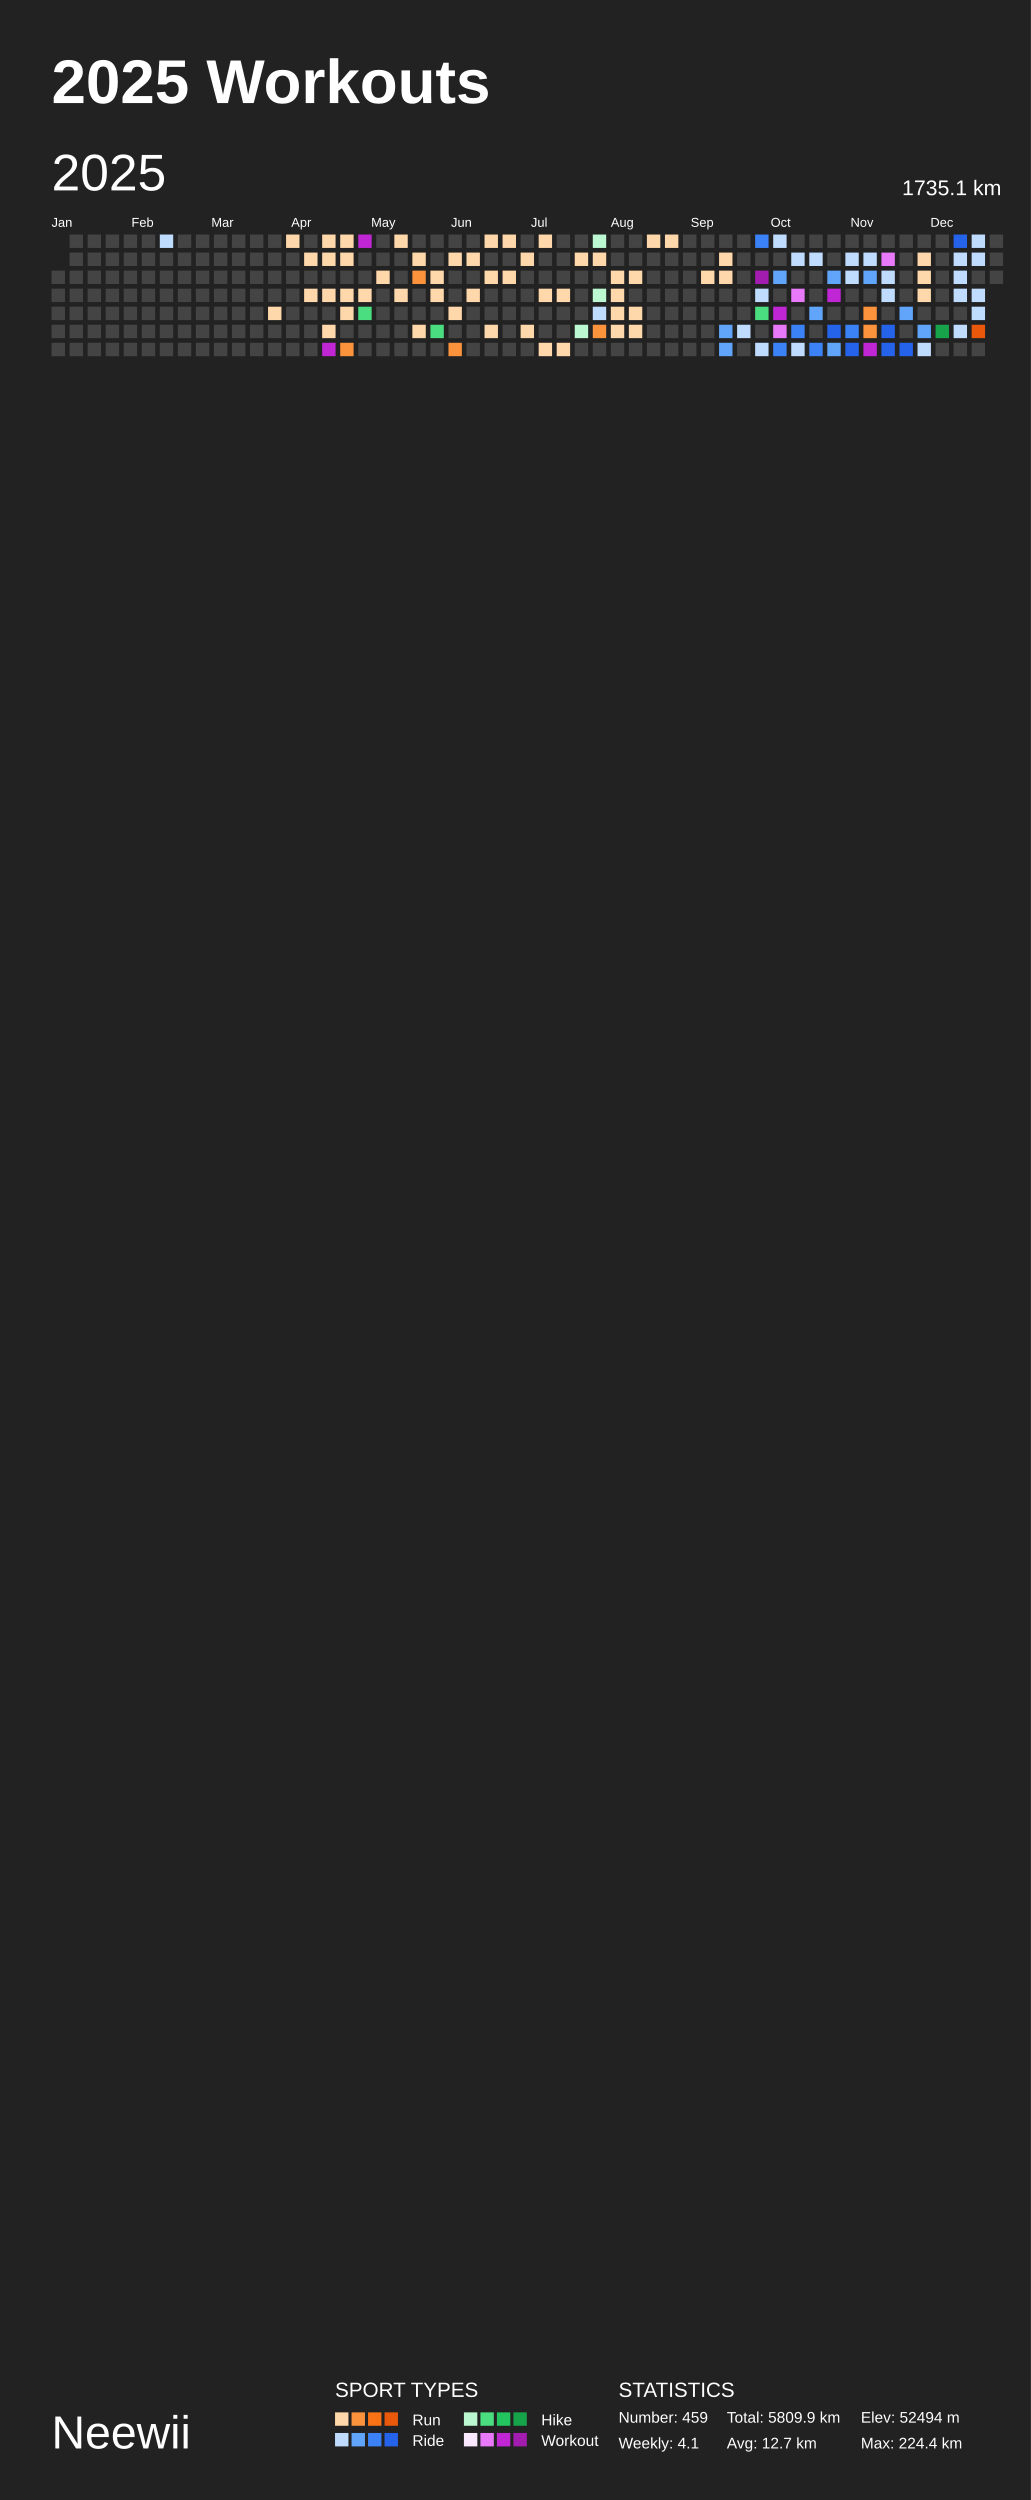
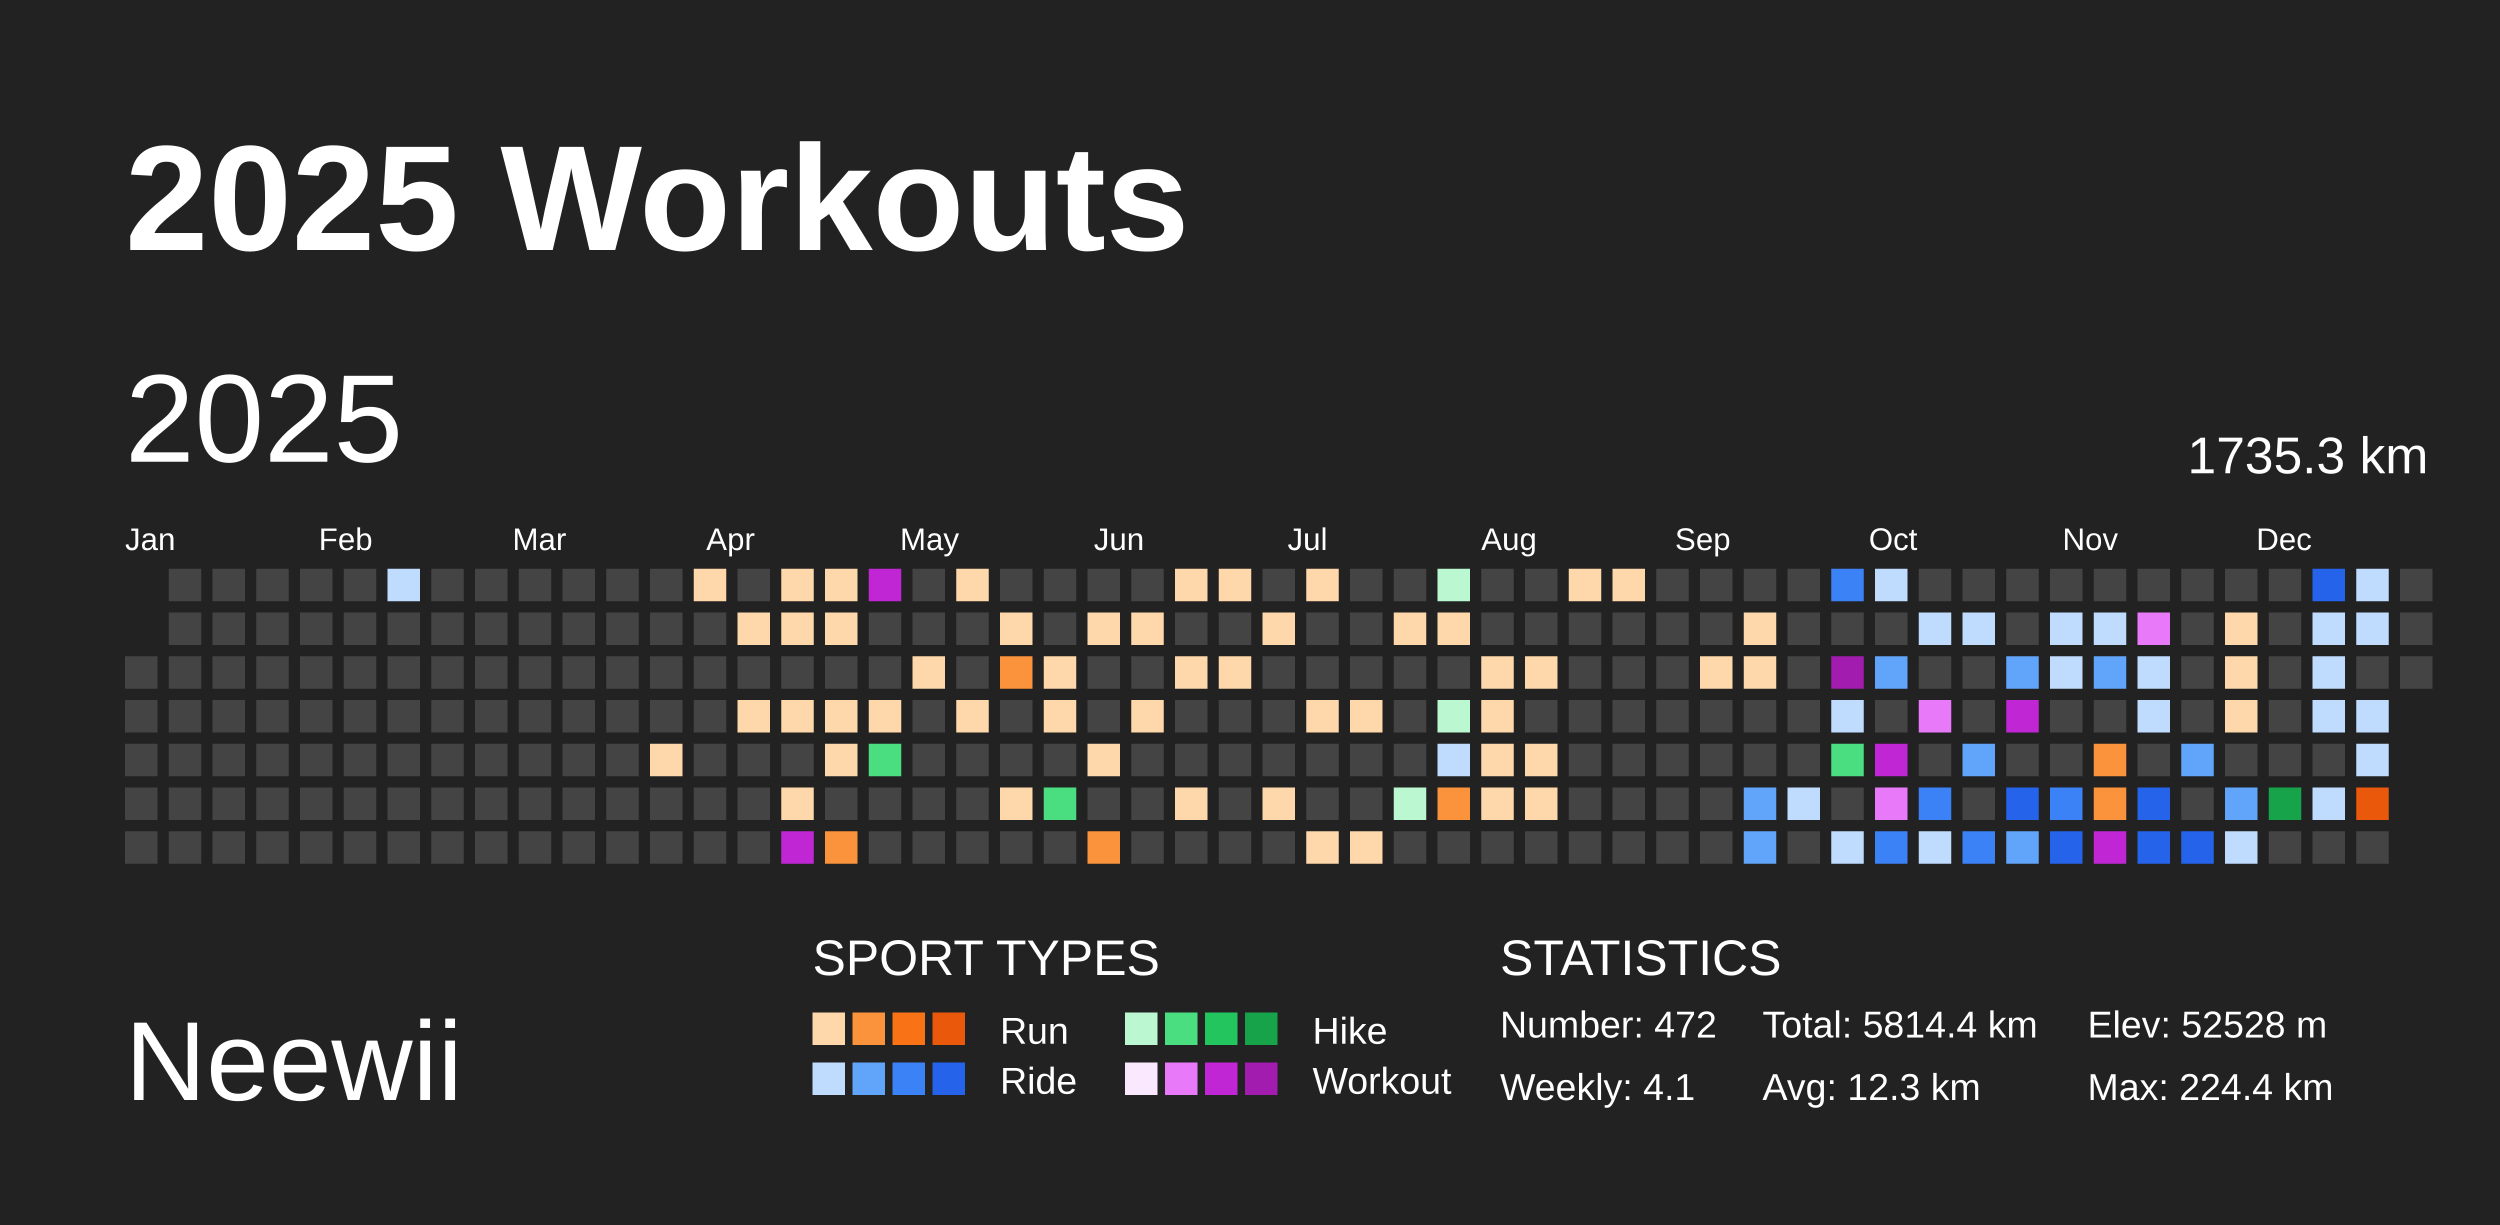
- <svg xmlns="http://www.w3.org/2000/svg" baseProfile="full" height="485mm" version="1.1" viewBox="0,0,200,485" width="200mm">
+ <svg xmlns="http://www.w3.org/2000/svg" baseProfile="full" height="98mm" version="1.1" viewBox="0,0,200,98" width="200mm">
  <defs />
-   <rect fill="#222222" height="485" width="200" x="0" y="0" />
+   <rect fill="#222222" height="98" width="200" x="0" y="0" />
  <text fill="#FFFFFF" style="font-size:12px; font-family:Arial; font-weight:bold;" x="10" y="20">2025 Workouts</text>
-   <text fill="#FFFFFF" style="font-size:9px; font-family:Arial" x="10" y="475">Neewii</text>
-   <text fill="#FFFFFF" style="font-size:4px; font-family:Arial" x="65" y="465">SPORT TYPES</text>
-   <rect fill="#fed7aa" height="2.6" width="2.6" x="65.0" y="468" />
-   <rect fill="#fb923c" height="2.6" width="2.6" x="68.2" y="468" />
-   <rect fill="#f97316" height="2.6" width="2.6" x="71.4" y="468" />
-   <rect fill="#ea580c" height="2.6" width="2.6" x="74.6" y="468" />
-   <text fill="#FFFFFF" style="font-size:3px; font-family:Arial" x="80" y="470.5">Run</text>
-   <rect fill="#bbf7d0" height="2.6" width="2.6" x="90.0" y="468" />
-   <rect fill="#4ade80" height="2.6" width="2.6" x="93.2" y="468" />
-   <rect fill="#22c55e" height="2.6" width="2.6" x="96.4" y="468" />
-   <rect fill="#16a34a" height="2.6" width="2.6" x="99.6" y="468" />
-   <text fill="#FFFFFF" style="font-size:3px; font-family:Arial" x="105" y="470.5">Hike</text>
-   <rect fill="#bfdbfe" height="2.6" width="2.6" x="65.0" y="472" />
-   <rect fill="#60a5fa" height="2.6" width="2.6" x="68.2" y="472" />
-   <rect fill="#3b82f6" height="2.6" width="2.6" x="71.4" y="472" />
-   <rect fill="#2563eb" height="2.6" width="2.6" x="74.6" y="472" />
-   <text fill="#FFFFFF" style="font-size:3px; font-family:Arial" x="80" y="474.5">Ride</text>
-   <rect fill="#fae8ff" height="2.6" width="2.6" x="90.0" y="472" />
-   <rect fill="#e879f9" height="2.6" width="2.6" x="93.2" y="472" />
-   <rect fill="#c026d3" height="2.6" width="2.6" x="96.4" y="472" />
-   <rect fill="#a21caf" height="2.6" width="2.6" x="99.6" y="472" />
-   <text fill="#FFFFFF" style="font-size:3px; font-family:Arial" x="105" y="474.5">Workout</text>
-   <text fill="#FFFFFF" style="font-size:4px; font-family:Arial" x="120" y="465">STATISTICS</text>
-   <text fill="#FFFFFF" style="font-size:3px; font-family:Arial" x="120" y="470">Number: 459</text>
-   <text fill="#FFFFFF" style="font-size:3px; font-family:Arial" x="120" y="475">Weekly: 4.1</text>
-   <text fill="#FFFFFF" style="font-size:3px; font-family:Arial" x="141" y="470">Total: 5809.9 km</text>
-   <text fill="#FFFFFF" style="font-size:3px; font-family:Arial" x="141" y="475">Avg: 12.7 km</text>
-   <text fill="#FFFFFF" style="font-size:3px; font-family:Arial" x="167" y="470">Elev: 52494 m</text>
-   <text fill="#FFFFFF" style="font-size:3px; font-family:Arial" x="167" y="475">Max: 224.4 km</text>
+   <text fill="#FFFFFF" style="font-size:9px; font-family:Arial" x="10" y="88">Neewii</text>
+   <text fill="#FFFFFF" style="font-size:4px; font-family:Arial" x="65" y="78">SPORT TYPES</text>
+   <rect fill="#fed7aa" height="2.6" width="2.6" x="65.0" y="81" />
+   <rect fill="#fb923c" height="2.6" width="2.6" x="68.2" y="81" />
+   <rect fill="#f97316" height="2.6" width="2.6" x="71.4" y="81" />
+   <rect fill="#ea580c" height="2.6" width="2.6" x="74.6" y="81" />
+   <text fill="#FFFFFF" style="font-size:3px; font-family:Arial" x="80" y="83.5">Run</text>
+   <rect fill="#bbf7d0" height="2.6" width="2.6" x="90.0" y="81" />
+   <rect fill="#4ade80" height="2.6" width="2.6" x="93.2" y="81" />
+   <rect fill="#22c55e" height="2.6" width="2.6" x="96.4" y="81" />
+   <rect fill="#16a34a" height="2.6" width="2.6" x="99.6" y="81" />
+   <text fill="#FFFFFF" style="font-size:3px; font-family:Arial" x="105" y="83.5">Hike</text>
+   <rect fill="#bfdbfe" height="2.6" width="2.6" x="65.0" y="85" />
+   <rect fill="#60a5fa" height="2.6" width="2.6" x="68.2" y="85" />
+   <rect fill="#3b82f6" height="2.6" width="2.6" x="71.4" y="85" />
+   <rect fill="#2563eb" height="2.6" width="2.6" x="74.6" y="85" />
+   <text fill="#FFFFFF" style="font-size:3px; font-family:Arial" x="80" y="87.5">Ride</text>
+   <rect fill="#fae8ff" height="2.6" width="2.6" x="90.0" y="85" />
+   <rect fill="#e879f9" height="2.6" width="2.6" x="93.2" y="85" />
+   <rect fill="#c026d3" height="2.6" width="2.6" x="96.4" y="85" />
+   <rect fill="#a21caf" height="2.6" width="2.6" x="99.6" y="85" />
+   <text fill="#FFFFFF" style="font-size:3px; font-family:Arial" x="105" y="87.5">Workout</text>
+   <text fill="#FFFFFF" style="font-size:4px; font-family:Arial" x="120" y="78">STATISTICS</text>
+   <text fill="#FFFFFF" style="font-size:3px; font-family:Arial" x="120" y="83">Number: 472</text>
+   <text fill="#FFFFFF" style="font-size:3px; font-family:Arial" x="120" y="88">Weekly: 4.1</text>
+   <text fill="#FFFFFF" style="font-size:3px; font-family:Arial" x="141" y="83">Total: 5814.4 km</text>
+   <text fill="#FFFFFF" style="font-size:3px; font-family:Arial" x="141" y="88">Avg: 12.3 km</text>
+   <text fill="#FFFFFF" style="font-size:3px; font-family:Arial" x="167" y="83">Elev: 52528 m</text>
+   <text fill="#FFFFFF" style="font-size:3px; font-family:Arial" x="167" y="88">Max: 224.4 km</text>
  <text dominant-baseline="hanging" fill="#FFFFFF" style="font-size:10.0px; font-family:Arial;" x="10" y="30">2025</text>
-   <text dominant-baseline="hanging" fill="#FFFFFF" style="font-size:4.125px; font-family:Arial;" x="175" y="35">1735.1 km</text>
+   <text dominant-baseline="hanging" fill="#FFFFFF" style="font-size:4.125px; font-family:Arial;" x="175" y="35">1735.3 km</text>
  <text fill="#FFFFFF" style="font-size:2.5px; font-family:Arial" x="10.0" y="44">Jan</text>
  <text fill="#FFFFFF" style="font-size:2.5px; font-family:Arial" x="25.5" y="44">Feb</text>
  <text fill="#FFFFFF" style="font-size:2.5px; font-family:Arial" x="41.0" y="44">Mar</text>
  <text fill="#FFFFFF" style="font-size:2.5px; font-family:Arial" x="56.5" y="44">Apr</text>
  <text fill="#FFFFFF" style="font-size:2.5px; font-family:Arial" x="72.0" y="44">May</text>
  <text fill="#FFFFFF" style="font-size:2.5px; font-family:Arial" x="87.5" y="44">Jun</text>
  <text fill="#FFFFFF" style="font-size:2.5px; font-family:Arial" x="103.0" y="44">Jul</text>
  <text fill="#FFFFFF" style="font-size:2.5px; font-family:Arial" x="118.5" y="44">Aug</text>
  <text fill="#FFFFFF" style="font-size:2.5px; font-family:Arial" x="134.0" y="44">Sep</text>
  <text fill="#FFFFFF" style="font-size:2.5px; font-family:Arial" x="149.5" y="44">Oct</text>
  <text fill="#FFFFFF" style="font-size:2.5px; font-family:Arial" x="165.0" y="44">Nov</text>
  <text fill="#FFFFFF" style="font-size:2.5px; font-family:Arial" x="180.5" y="44">Dec</text>
  <rect fill="#444444" height="2.6" width="2.6" x="10.0" y="52.5" />
  <rect fill="#444444" height="2.6" width="2.6" x="10.0" y="56.0" />
  <rect fill="#444444" height="2.6" width="2.6" x="10.0" y="59.5" />
  <rect fill="#444444" height="2.6" width="2.6" x="10.0" y="63.0" />
  <rect fill="#444444" height="2.6" width="2.6" x="10.0" y="66.5" />
  <rect fill="#444444" height="2.6" width="2.6" x="13.5" y="45.5" />
  <rect fill="#444444" height="2.6" width="2.6" x="13.5" y="49.0" />
  <rect fill="#444444" height="2.6" width="2.6" x="13.5" y="52.5" />
  <rect fill="#444444" height="2.6" width="2.6" x="13.5" y="56.0" />
  <rect fill="#444444" height="2.6" width="2.6" x="13.5" y="59.5" />
  <rect fill="#444444" height="2.6" width="2.6" x="13.5" y="63.0" />
  <rect fill="#444444" height="2.6" width="2.6" x="13.5" y="66.5" />
  <rect fill="#444444" height="2.6" width="2.6" x="17.0" y="45.5" />
  <rect fill="#444444" height="2.6" width="2.6" x="17.0" y="49.0" />
  <rect fill="#444444" height="2.6" width="2.6" x="17.0" y="52.5" />
  <rect fill="#444444" height="2.6" width="2.6" x="17.0" y="56.0" />
  <rect fill="#444444" height="2.6" width="2.6" x="17.0" y="59.5" />
  <rect fill="#444444" height="2.6" width="2.6" x="17.0" y="63.0" />
  <rect fill="#444444" height="2.6" width="2.6" x="17.0" y="66.5" />
  <rect fill="#444444" height="2.6" width="2.6" x="20.5" y="45.5" />
  <rect fill="#444444" height="2.6" width="2.6" x="20.5" y="49.0" />
  <rect fill="#444444" height="2.6" width="2.6" x="20.5" y="52.5" />
  <rect fill="#444444" height="2.6" width="2.6" x="20.5" y="56.0" />
  <rect fill="#444444" height="2.6" width="2.6" x="20.5" y="59.5" />
  <rect fill="#444444" height="2.6" width="2.6" x="20.5" y="63.0" />
  <rect fill="#444444" height="2.6" width="2.6" x="20.5" y="66.5" />
  <rect fill="#444444" height="2.6" width="2.6" x="24.0" y="45.5" />
  <rect fill="#444444" height="2.6" width="2.6" x="24.0" y="49.0" />
  <rect fill="#444444" height="2.6" width="2.6" x="24.0" y="52.5" />
  <rect fill="#444444" height="2.6" width="2.6" x="24.0" y="56.0" />
  <rect fill="#444444" height="2.6" width="2.6" x="24.0" y="59.5" />
  <rect fill="#444444" height="2.6" width="2.6" x="24.0" y="63.0" />
  <rect fill="#444444" height="2.6" width="2.6" x="24.0" y="66.5" />
  <rect fill="#444444" height="2.6" width="2.6" x="27.5" y="45.5" />
  <rect fill="#444444" height="2.6" width="2.6" x="27.5" y="49.0" />
  <rect fill="#444444" height="2.6" width="2.6" x="27.5" y="52.5" />
  <rect fill="#444444" height="2.6" width="2.6" x="27.5" y="56.0" />
  <rect fill="#444444" height="2.6" width="2.6" x="27.5" y="59.5" />
  <rect fill="#444444" height="2.6" width="2.6" x="27.5" y="63.0" />
  <rect fill="#444444" height="2.6" width="2.6" x="27.5" y="66.5" />
  <rect fill="#bfdbfe" height="2.6" width="2.6" x="31.0" y="45.5" />
  <rect fill="#444444" height="2.6" width="2.6" x="31.0" y="49.0" />
  <rect fill="#444444" height="2.6" width="2.6" x="31.0" y="52.5" />
  <rect fill="#444444" height="2.6" width="2.6" x="31.0" y="56.0" />
  <rect fill="#444444" height="2.6" width="2.6" x="31.0" y="59.5" />
  <rect fill="#444444" height="2.6" width="2.6" x="31.0" y="63.0" />
  <rect fill="#444444" height="2.6" width="2.6" x="31.0" y="66.5" />
  <rect fill="#444444" height="2.6" width="2.6" x="34.5" y="45.5" />
  <rect fill="#444444" height="2.6" width="2.6" x="34.5" y="49.0" />
  <rect fill="#444444" height="2.6" width="2.6" x="34.5" y="52.5" />
  <rect fill="#444444" height="2.6" width="2.6" x="34.5" y="56.0" />
  <rect fill="#444444" height="2.6" width="2.6" x="34.5" y="59.5" />
  <rect fill="#444444" height="2.6" width="2.6" x="34.5" y="63.0" />
  <rect fill="#444444" height="2.6" width="2.6" x="34.5" y="66.5" />
  <rect fill="#444444" height="2.6" width="2.6" x="38.0" y="45.5" />
  <rect fill="#444444" height="2.6" width="2.6" x="38.0" y="49.0" />
  <rect fill="#444444" height="2.6" width="2.6" x="38.0" y="52.5" />
  <rect fill="#444444" height="2.6" width="2.6" x="38.0" y="56.0" />
  <rect fill="#444444" height="2.6" width="2.6" x="38.0" y="59.5" />
  <rect fill="#444444" height="2.6" width="2.6" x="38.0" y="63.0" />
  <rect fill="#444444" height="2.6" width="2.6" x="38.0" y="66.5" />
  <rect fill="#444444" height="2.6" width="2.6" x="41.5" y="45.5" />
  <rect fill="#444444" height="2.6" width="2.6" x="41.5" y="49.0" />
  <rect fill="#444444" height="2.6" width="2.6" x="41.5" y="52.5" />
  <rect fill="#444444" height="2.6" width="2.6" x="41.5" y="56.0" />
  <rect fill="#444444" height="2.6" width="2.6" x="41.5" y="59.5" />
  <rect fill="#444444" height="2.6" width="2.6" x="41.5" y="63.0" />
  <rect fill="#444444" height="2.6" width="2.6" x="41.5" y="66.5" />
  <rect fill="#444444" height="2.6" width="2.6" x="45.0" y="45.5" />
  <rect fill="#444444" height="2.6" width="2.6" x="45.0" y="49.0" />
  <rect fill="#444444" height="2.6" width="2.6" x="45.0" y="52.5" />
  <rect fill="#444444" height="2.6" width="2.6" x="45.0" y="56.0" />
  <rect fill="#444444" height="2.6" width="2.6" x="45.0" y="59.5" />
  <rect fill="#444444" height="2.6" width="2.6" x="45.0" y="63.0" />
  <rect fill="#444444" height="2.6" width="2.6" x="45.0" y="66.5" />
  <rect fill="#444444" height="2.6" width="2.6" x="48.5" y="45.5" />
  <rect fill="#444444" height="2.6" width="2.6" x="48.5" y="49.0" />
  <rect fill="#444444" height="2.6" width="2.6" x="48.5" y="52.5" />
  <rect fill="#444444" height="2.6" width="2.6" x="48.5" y="56.0" />
  <rect fill="#444444" height="2.6" width="2.6" x="48.5" y="59.5" />
  <rect fill="#444444" height="2.6" width="2.6" x="48.5" y="63.0" />
  <rect fill="#444444" height="2.6" width="2.6" x="48.5" y="66.5" />
  <rect fill="#444444" height="2.6" width="2.6" x="52.0" y="45.5" />
  <rect fill="#444444" height="2.6" width="2.6" x="52.0" y="49.0" />
  <rect fill="#444444" height="2.6" width="2.6" x="52.0" y="52.5" />
  <rect fill="#444444" height="2.6" width="2.6" x="52.0" y="56.0" />
  <rect fill="#fed7aa" height="2.6" width="2.6" x="52.0" y="59.5" />
  <rect fill="#444444" height="2.6" width="2.6" x="52.0" y="63.0" />
  <rect fill="#444444" height="2.6" width="2.6" x="52.0" y="66.5" />
  <rect fill="#fed7aa" height="2.6" width="2.6" x="55.5" y="45.5" />
  <rect fill="#444444" height="2.6" width="2.6" x="55.5" y="49.0" />
  <rect fill="#444444" height="2.6" width="2.6" x="55.5" y="52.5" />
  <rect fill="#444444" height="2.6" width="2.6" x="55.5" y="56.0" />
  <rect fill="#444444" height="2.6" width="2.6" x="55.5" y="59.5" />
  <rect fill="#444444" height="2.6" width="2.6" x="55.5" y="63.0" />
  <rect fill="#444444" height="2.6" width="2.6" x="55.5" y="66.5" />
  <rect fill="#444444" height="2.6" width="2.6" x="59.0" y="45.5" />
  <rect fill="#fed7aa" height="2.6" width="2.6" x="59.0" y="49.0" />
  <rect fill="#444444" height="2.6" width="2.6" x="59.0" y="52.5" />
  <rect fill="#fed7aa" height="2.6" width="2.6" x="59.0" y="56.0" />
  <rect fill="#444444" height="2.6" width="2.6" x="59.0" y="59.5" />
  <rect fill="#444444" height="2.6" width="2.6" x="59.0" y="63.0" />
  <rect fill="#444444" height="2.6" width="2.6" x="59.0" y="66.5" />
  <rect fill="#fed7aa" height="2.6" width="2.6" x="62.5" y="45.5" />
  <rect fill="#fed7aa" height="2.6" width="2.6" x="62.5" y="49.0" />
  <rect fill="#444444" height="2.6" width="2.6" x="62.5" y="52.5" />
  <rect fill="#fed7aa" height="2.6" width="2.6" x="62.5" y="56.0" />
  <rect fill="#444444" height="2.6" width="2.6" x="62.5" y="59.5" />
  <rect fill="#fed7aa" height="2.6" width="2.6" x="62.5" y="63.0" />
  <rect fill="#c026d3" height="2.6" width="2.6" x="62.5" y="66.5" />
  <rect fill="#fed7aa" height="2.6" width="2.6" x="66.0" y="45.5" />
  <rect fill="#fed7aa" height="2.6" width="2.6" x="66.0" y="49.0" />
  <rect fill="#444444" height="2.6" width="2.6" x="66.0" y="52.5" />
  <rect fill="#fed7aa" height="2.6" width="2.6" x="66.0" y="56.0" />
  <rect fill="#fed7aa" height="2.6" width="2.6" x="66.0" y="59.5" />
  <rect fill="#444444" height="2.6" width="2.6" x="66.0" y="63.0" />
  <rect fill="#fb923c" height="2.6" width="2.6" x="66.0" y="66.5" />
  <rect fill="#c026d3" height="2.6" width="2.6" x="69.5" y="45.5" />
  <rect fill="#444444" height="2.6" width="2.6" x="69.5" y="49.0" />
  <rect fill="#444444" height="2.6" width="2.6" x="69.5" y="52.5" />
  <rect fill="#fed7aa" height="2.6" width="2.6" x="69.5" y="56.0" />
  <rect fill="#4ade80" height="2.6" width="2.6" x="69.5" y="59.5" />
  <rect fill="#444444" height="2.6" width="2.6" x="69.5" y="63.0" />
  <rect fill="#444444" height="2.6" width="2.6" x="69.5" y="66.5" />
  <rect fill="#444444" height="2.6" width="2.6" x="73.0" y="45.5" />
  <rect fill="#444444" height="2.6" width="2.6" x="73.0" y="49.0" />
  <rect fill="#fed7aa" height="2.6" width="2.6" x="73.0" y="52.5" />
  <rect fill="#444444" height="2.6" width="2.6" x="73.0" y="56.0" />
  <rect fill="#444444" height="2.6" width="2.6" x="73.0" y="59.5" />
  <rect fill="#444444" height="2.6" width="2.6" x="73.0" y="63.0" />
  <rect fill="#444444" height="2.6" width="2.6" x="73.0" y="66.5" />
  <rect fill="#fed7aa" height="2.6" width="2.6" x="76.5" y="45.5" />
  <rect fill="#444444" height="2.6" width="2.6" x="76.5" y="49.0" />
  <rect fill="#444444" height="2.6" width="2.6" x="76.5" y="52.5" />
  <rect fill="#fed7aa" height="2.6" width="2.6" x="76.5" y="56.0" />
  <rect fill="#444444" height="2.6" width="2.6" x="76.5" y="59.5" />
  <rect fill="#444444" height="2.6" width="2.6" x="76.5" y="63.0" />
  <rect fill="#444444" height="2.6" width="2.6" x="76.5" y="66.5" />
  <rect fill="#444444" height="2.6" width="2.6" x="80.0" y="45.5" />
  <rect fill="#fed7aa" height="2.6" width="2.6" x="80.0" y="49.0" />
  <rect fill="#fb923c" height="2.6" width="2.6" x="80.0" y="52.5" />
  <rect fill="#444444" height="2.6" width="2.6" x="80.0" y="56.0" />
  <rect fill="#444444" height="2.6" width="2.6" x="80.0" y="59.5" />
  <rect fill="#fed7aa" height="2.6" width="2.6" x="80.0" y="63.0" />
  <rect fill="#444444" height="2.6" width="2.6" x="80.0" y="66.5" />
  <rect fill="#444444" height="2.6" width="2.6" x="83.5" y="45.5" />
  <rect fill="#444444" height="2.6" width="2.6" x="83.5" y="49.0" />
  <rect fill="#fed7aa" height="2.6" width="2.6" x="83.5" y="52.5" />
  <rect fill="#fed7aa" height="2.6" width="2.6" x="83.5" y="56.0" />
  <rect fill="#444444" height="2.6" width="2.6" x="83.5" y="59.5" />
  <rect fill="#4ade80" height="2.6" width="2.6" x="83.5" y="63.0" />
  <rect fill="#444444" height="2.6" width="2.6" x="83.5" y="66.5" />
  <rect fill="#444444" height="2.6" width="2.6" x="87.0" y="45.5" />
  <rect fill="#fed7aa" height="2.6" width="2.6" x="87.0" y="49.0" />
  <rect fill="#444444" height="2.6" width="2.6" x="87.0" y="52.5" />
  <rect fill="#444444" height="2.6" width="2.6" x="87.0" y="56.0" />
  <rect fill="#fed7aa" height="2.6" width="2.6" x="87.0" y="59.5" />
  <rect fill="#444444" height="2.6" width="2.6" x="87.0" y="63.0" />
  <rect fill="#fb923c" height="2.6" width="2.6" x="87.0" y="66.5" />
  <rect fill="#444444" height="2.6" width="2.6" x="90.5" y="45.5" />
  <rect fill="#fed7aa" height="2.6" width="2.6" x="90.5" y="49.0" />
  <rect fill="#444444" height="2.6" width="2.6" x="90.5" y="52.5" />
  <rect fill="#fed7aa" height="2.6" width="2.6" x="90.5" y="56.0" />
  <rect fill="#444444" height="2.6" width="2.6" x="90.5" y="59.5" />
  <rect fill="#444444" height="2.6" width="2.6" x="90.5" y="63.0" />
  <rect fill="#444444" height="2.6" width="2.6" x="90.5" y="66.5" />
  <rect fill="#fed7aa" height="2.6" width="2.6" x="94.0" y="45.5" />
  <rect fill="#444444" height="2.6" width="2.6" x="94.0" y="49.0" />
  <rect fill="#fed7aa" height="2.6" width="2.6" x="94.0" y="52.5" />
  <rect fill="#444444" height="2.6" width="2.6" x="94.0" y="56.0" />
  <rect fill="#444444" height="2.6" width="2.6" x="94.0" y="59.5" />
  <rect fill="#fed7aa" height="2.6" width="2.6" x="94.0" y="63.0" />
  <rect fill="#444444" height="2.6" width="2.6" x="94.0" y="66.5" />
  <rect fill="#fed7aa" height="2.6" width="2.6" x="97.5" y="45.5" />
  <rect fill="#444444" height="2.6" width="2.6" x="97.5" y="49.0" />
  <rect fill="#fed7aa" height="2.6" width="2.6" x="97.5" y="52.5" />
  <rect fill="#444444" height="2.6" width="2.6" x="97.5" y="56.0" />
  <rect fill="#444444" height="2.6" width="2.6" x="97.5" y="59.5" />
  <rect fill="#444444" height="2.6" width="2.6" x="97.5" y="63.0" />
  <rect fill="#444444" height="2.6" width="2.6" x="97.5" y="66.5" />
  <rect fill="#444444" height="2.6" width="2.6" x="101.0" y="45.5" />
  <rect fill="#fed7aa" height="2.6" width="2.6" x="101.0" y="49.0" />
  <rect fill="#444444" height="2.6" width="2.6" x="101.0" y="52.5" />
  <rect fill="#444444" height="2.6" width="2.6" x="101.0" y="56.0" />
  <rect fill="#444444" height="2.6" width="2.6" x="101.0" y="59.5" />
  <rect fill="#fed7aa" height="2.6" width="2.6" x="101.0" y="63.0" />
  <rect fill="#444444" height="2.6" width="2.6" x="101.0" y="66.5" />
  <rect fill="#fed7aa" height="2.6" width="2.6" x="104.5" y="45.5" />
  <rect fill="#444444" height="2.6" width="2.6" x="104.5" y="49.0" />
  <rect fill="#444444" height="2.6" width="2.6" x="104.5" y="52.5" />
  <rect fill="#fed7aa" height="2.6" width="2.6" x="104.5" y="56.0" />
  <rect fill="#444444" height="2.6" width="2.6" x="104.5" y="59.5" />
  <rect fill="#444444" height="2.6" width="2.6" x="104.5" y="63.0" />
  <rect fill="#fed7aa" height="2.6" width="2.6" x="104.5" y="66.5" />
  <rect fill="#444444" height="2.6" width="2.6" x="108.0" y="45.5" />
  <rect fill="#444444" height="2.6" width="2.6" x="108.0" y="49.0" />
  <rect fill="#444444" height="2.6" width="2.6" x="108.0" y="52.5" />
  <rect fill="#fed7aa" height="2.6" width="2.6" x="108.0" y="56.0" />
  <rect fill="#444444" height="2.6" width="2.6" x="108.0" y="59.5" />
  <rect fill="#444444" height="2.6" width="2.6" x="108.0" y="63.0" />
  <rect fill="#fed7aa" height="2.6" width="2.6" x="108.0" y="66.5" />
  <rect fill="#444444" height="2.6" width="2.6" x="111.5" y="45.5" />
  <rect fill="#fed7aa" height="2.6" width="2.6" x="111.5" y="49.0" />
  <rect fill="#444444" height="2.6" width="2.6" x="111.5" y="52.5" />
  <rect fill="#444444" height="2.6" width="2.6" x="111.5" y="56.0" />
  <rect fill="#444444" height="2.6" width="2.6" x="111.5" y="59.5" />
  <rect fill="#bbf7d0" height="2.6" width="2.6" x="111.5" y="63.0" />
  <rect fill="#444444" height="2.6" width="2.6" x="111.5" y="66.5" />
  <rect fill="#bbf7d0" height="2.6" width="2.6" x="115.0" y="45.5" />
  <rect fill="#fed7aa" height="2.6" width="2.6" x="115.0" y="49.0" />
  <rect fill="#444444" height="2.6" width="2.6" x="115.0" y="52.5" />
  <rect fill="#bbf7d0" height="2.6" width="2.6" x="115.0" y="56.0" />
  <rect fill="#bfdbfe" height="2.6" width="2.6" x="115.0" y="59.5" />
  <rect fill="#fb923c" height="2.6" width="2.6" x="115.0" y="63.0" />
  <rect fill="#444444" height="2.6" width="2.6" x="115.0" y="66.5" />
  <rect fill="#444444" height="2.6" width="2.6" x="118.5" y="45.5" />
  <rect fill="#444444" height="2.6" width="2.6" x="118.5" y="49.0" />
  <rect fill="#fed7aa" height="2.6" width="2.6" x="118.5" y="52.5" />
  <rect fill="#fed7aa" height="2.6" width="2.6" x="118.5" y="56.0" />
  <rect fill="#fed7aa" height="2.6" width="2.6" x="118.5" y="59.5" />
  <rect fill="#fed7aa" height="2.6" width="2.6" x="118.5" y="63.0" />
  <rect fill="#444444" height="2.6" width="2.6" x="118.5" y="66.5" />
  <rect fill="#444444" height="2.6" width="2.6" x="122.0" y="45.5" />
  <rect fill="#444444" height="2.6" width="2.6" x="122.0" y="49.0" />
  <rect fill="#fed7aa" height="2.6" width="2.6" x="122.0" y="52.5" />
  <rect fill="#444444" height="2.6" width="2.6" x="122.0" y="56.0" />
  <rect fill="#fed7aa" height="2.6" width="2.6" x="122.0" y="59.5" />
  <rect fill="#fed7aa" height="2.6" width="2.6" x="122.0" y="63.0" />
  <rect fill="#444444" height="2.6" width="2.6" x="122.0" y="66.5" />
  <rect fill="#fed7aa" height="2.6" width="2.6" x="125.5" y="45.5" />
  <rect fill="#444444" height="2.6" width="2.6" x="125.5" y="49.0" />
  <rect fill="#444444" height="2.6" width="2.6" x="125.5" y="52.5" />
  <rect fill="#444444" height="2.6" width="2.6" x="125.5" y="56.0" />
  <rect fill="#444444" height="2.6" width="2.6" x="125.5" y="59.5" />
  <rect fill="#444444" height="2.6" width="2.6" x="125.5" y="63.0" />
  <rect fill="#444444" height="2.6" width="2.6" x="125.5" y="66.5" />
  <rect fill="#fed7aa" height="2.6" width="2.6" x="129.0" y="45.5" />
  <rect fill="#444444" height="2.6" width="2.6" x="129.0" y="49.0" />
  <rect fill="#444444" height="2.6" width="2.6" x="129.0" y="52.5" />
  <rect fill="#444444" height="2.6" width="2.6" x="129.0" y="56.0" />
  <rect fill="#444444" height="2.6" width="2.6" x="129.0" y="59.5" />
  <rect fill="#444444" height="2.6" width="2.6" x="129.0" y="63.0" />
  <rect fill="#444444" height="2.6" width="2.6" x="129.0" y="66.5" />
  <rect fill="#444444" height="2.6" width="2.6" x="132.5" y="45.5" />
  <rect fill="#444444" height="2.6" width="2.6" x="132.5" y="49.0" />
  <rect fill="#444444" height="2.6" width="2.6" x="132.5" y="52.5" />
  <rect fill="#444444" height="2.6" width="2.6" x="132.5" y="56.0" />
  <rect fill="#444444" height="2.6" width="2.6" x="132.5" y="59.5" />
  <rect fill="#444444" height="2.6" width="2.6" x="132.5" y="63.0" />
  <rect fill="#444444" height="2.6" width="2.6" x="132.5" y="66.5" />
  <rect fill="#444444" height="2.6" width="2.6" x="136.0" y="45.5" />
  <rect fill="#444444" height="2.6" width="2.6" x="136.0" y="49.0" />
  <rect fill="#fed7aa" height="2.6" width="2.6" x="136.0" y="52.5" />
  <rect fill="#444444" height="2.6" width="2.6" x="136.0" y="56.0" />
  <rect fill="#444444" height="2.6" width="2.6" x="136.0" y="59.5" />
  <rect fill="#444444" height="2.6" width="2.6" x="136.0" y="63.0" />
  <rect fill="#444444" height="2.6" width="2.6" x="136.0" y="66.5" />
  <rect fill="#444444" height="2.6" width="2.6" x="139.5" y="45.5" />
  <rect fill="#fed7aa" height="2.6" width="2.6" x="139.5" y="49.0" />
  <rect fill="#fed7aa" height="2.6" width="2.6" x="139.5" y="52.5" />
  <rect fill="#444444" height="2.6" width="2.6" x="139.5" y="56.0" />
  <rect fill="#444444" height="2.6" width="2.6" x="139.5" y="59.5" />
  <rect fill="#60a5fa" height="2.6" width="2.6" x="139.5" y="63.0" />
  <rect fill="#60a5fa" height="2.6" width="2.6" x="139.5" y="66.5" />
  <rect fill="#444444" height="2.6" width="2.6" x="143.0" y="45.5" />
  <rect fill="#444444" height="2.6" width="2.6" x="143.0" y="49.0" />
  <rect fill="#444444" height="2.6" width="2.6" x="143.0" y="52.5" />
  <rect fill="#444444" height="2.6" width="2.6" x="143.0" y="56.0" />
  <rect fill="#444444" height="2.6" width="2.6" x="143.0" y="59.5" />
  <rect fill="#bfdbfe" height="2.6" width="2.6" x="143.0" y="63.0" />
  <rect fill="#444444" height="2.6" width="2.6" x="143.0" y="66.5" />
  <rect fill="#3b82f6" height="2.6" width="2.6" x="146.5" y="45.5" />
  <rect fill="#444444" height="2.6" width="2.6" x="146.5" y="49.0" />
  <rect fill="#a21caf" height="2.6" width="2.6" x="146.5" y="52.5" />
  <rect fill="#bfdbfe" height="2.6" width="2.6" x="146.5" y="56.0" />
  <rect fill="#4ade80" height="2.6" width="2.6" x="146.5" y="59.5" />
  <rect fill="#444444" height="2.6" width="2.6" x="146.5" y="63.0" />
  <rect fill="#bfdbfe" height="2.6" width="2.6" x="146.5" y="66.5" />
  <rect fill="#bfdbfe" height="2.6" width="2.6" x="150.0" y="45.5" />
  <rect fill="#444444" height="2.6" width="2.6" x="150.0" y="49.0" />
  <rect fill="#60a5fa" height="2.6" width="2.6" x="150.0" y="52.5" />
  <rect fill="#444444" height="2.6" width="2.6" x="150.0" y="56.0" />
  <rect fill="#c026d3" height="2.6" width="2.6" x="150.0" y="59.5" />
  <rect fill="#e879f9" height="2.6" width="2.6" x="150.0" y="63.0" />
  <rect fill="#3b82f6" height="2.6" width="2.6" x="150.0" y="66.5" />
  <rect fill="#444444" height="2.6" width="2.6" x="153.5" y="45.5" />
  <rect fill="#bfdbfe" height="2.6" width="2.6" x="153.5" y="49.0" />
  <rect fill="#444444" height="2.6" width="2.6" x="153.5" y="52.5" />
  <rect fill="#e879f9" height="2.6" width="2.6" x="153.5" y="56.0" />
  <rect fill="#444444" height="2.6" width="2.6" x="153.5" y="59.5" />
  <rect fill="#3b82f6" height="2.6" width="2.6" x="153.5" y="63.0" />
  <rect fill="#bfdbfe" height="2.6" width="2.6" x="153.5" y="66.5" />
  <rect fill="#444444" height="2.6" width="2.6" x="157.0" y="45.5" />
  <rect fill="#bfdbfe" height="2.6" width="2.6" x="157.0" y="49.0" />
  <rect fill="#444444" height="2.6" width="2.6" x="157.0" y="52.5" />
  <rect fill="#444444" height="2.6" width="2.6" x="157.0" y="56.0" />
  <rect fill="#60a5fa" height="2.6" width="2.6" x="157.0" y="59.5" />
  <rect fill="#444444" height="2.6" width="2.6" x="157.0" y="63.0" />
  <rect fill="#3b82f6" height="2.6" width="2.6" x="157.0" y="66.5" />
  <rect fill="#444444" height="2.6" width="2.6" x="160.5" y="45.5" />
  <rect fill="#444444" height="2.6" width="2.6" x="160.5" y="49.0" />
  <rect fill="#60a5fa" height="2.6" width="2.6" x="160.5" y="52.5" />
  <rect fill="#c026d3" height="2.6" width="2.6" x="160.5" y="56.0" />
  <rect fill="#444444" height="2.6" width="2.6" x="160.5" y="59.5" />
  <rect fill="#2563eb" height="2.6" width="2.6" x="160.5" y="63.0" />
  <rect fill="#60a5fa" height="2.6" width="2.6" x="160.5" y="66.5" />
  <rect fill="#444444" height="2.6" width="2.6" x="164.0" y="45.5" />
  <rect fill="#bfdbfe" height="2.6" width="2.6" x="164.0" y="49.0" />
  <rect fill="#bfdbfe" height="2.6" width="2.6" x="164.0" y="52.5" />
  <rect fill="#444444" height="2.6" width="2.6" x="164.0" y="56.0" />
  <rect fill="#444444" height="2.6" width="2.6" x="164.0" y="59.5" />
  <rect fill="#3b82f6" height="2.6" width="2.6" x="164.0" y="63.0" />
  <rect fill="#2563eb" height="2.6" width="2.6" x="164.0" y="66.5" />
  <rect fill="#444444" height="2.6" width="2.6" x="167.5" y="45.5" />
  <rect fill="#bfdbfe" height="2.6" width="2.6" x="167.5" y="49.0" />
  <rect fill="#60a5fa" height="2.6" width="2.6" x="167.5" y="52.5" />
  <rect fill="#444444" height="2.6" width="2.6" x="167.5" y="56.0" />
  <rect fill="#fb923c" height="2.6" width="2.6" x="167.5" y="59.5" />
  <rect fill="#fb923c" height="2.6" width="2.6" x="167.5" y="63.0" />
  <rect fill="#c026d3" height="2.6" width="2.6" x="167.5" y="66.5" />
  <rect fill="#444444" height="2.6" width="2.6" x="171.0" y="45.5" />
  <rect fill="#e879f9" height="2.6" width="2.6" x="171.0" y="49.0" />
  <rect fill="#bfdbfe" height="2.6" width="2.6" x="171.0" y="52.5" />
  <rect fill="#bfdbfe" height="2.6" width="2.6" x="171.0" y="56.0" />
  <rect fill="#444444" height="2.6" width="2.6" x="171.0" y="59.5" />
  <rect fill="#2563eb" height="2.6" width="2.6" x="171.0" y="63.0" />
  <rect fill="#2563eb" height="2.6" width="2.6" x="171.0" y="66.5" />
  <rect fill="#444444" height="2.6" width="2.6" x="174.5" y="45.5" />
  <rect fill="#444444" height="2.6" width="2.6" x="174.5" y="49.0" />
  <rect fill="#444444" height="2.6" width="2.6" x="174.5" y="52.5" />
  <rect fill="#444444" height="2.6" width="2.6" x="174.5" y="56.0" />
  <rect fill="#60a5fa" height="2.6" width="2.6" x="174.5" y="59.5" />
  <rect fill="#444444" height="2.6" width="2.6" x="174.5" y="63.0" />
  <rect fill="#2563eb" height="2.6" width="2.6" x="174.5" y="66.5" />
  <rect fill="#444444" height="2.6" width="2.6" x="178.0" y="45.5" />
  <rect fill="#fed7aa" height="2.6" width="2.6" x="178.0" y="49.0" />
  <rect fill="#fed7aa" height="2.6" width="2.6" x="178.0" y="52.5" />
  <rect fill="#fed7aa" height="2.6" width="2.6" x="178.0" y="56.0" />
  <rect fill="#444444" height="2.6" width="2.6" x="178.0" y="59.5" />
  <rect fill="#60a5fa" height="2.6" width="2.6" x="178.0" y="63.0" />
  <rect fill="#bfdbfe" height="2.6" width="2.6" x="178.0" y="66.5" />
  <rect fill="#444444" height="2.6" width="2.6" x="181.5" y="45.5" />
  <rect fill="#444444" height="2.6" width="2.6" x="181.5" y="49.0" />
  <rect fill="#444444" height="2.6" width="2.6" x="181.5" y="52.5" />
  <rect fill="#444444" height="2.6" width="2.6" x="181.5" y="56.0" />
  <rect fill="#444444" height="2.6" width="2.6" x="181.5" y="59.5" />
  <rect fill="#16a34a" height="2.6" width="2.6" x="181.5" y="63.0" />
  <rect fill="#444444" height="2.6" width="2.6" x="181.5" y="66.5" />
  <rect fill="#2563eb" height="2.6" width="2.6" x="185.0" y="45.5" />
  <rect fill="#bfdbfe" height="2.6" width="2.6" x="185.0" y="49.0" />
  <rect fill="#bfdbfe" height="2.6" width="2.6" x="185.0" y="52.5" />
  <rect fill="#bfdbfe" height="2.6" width="2.6" x="185.0" y="56.0" />
  <rect fill="#444444" height="2.6" width="2.6" x="185.0" y="59.5" />
  <rect fill="#bfdbfe" height="2.6" width="2.6" x="185.0" y="63.0" />
  <rect fill="#444444" height="2.6" width="2.6" x="185.0" y="66.5" />
  <rect fill="#bfdbfe" height="2.6" width="2.6" x="188.5" y="45.5" />
  <rect fill="#bfdbfe" height="2.6" width="2.6" x="188.5" y="49.0" />
  <rect fill="#444444" height="2.6" width="2.6" x="188.5" y="52.5" />
  <rect fill="#bfdbfe" height="2.6" width="2.6" x="188.5" y="56.0" />
  <rect fill="#bfdbfe" height="2.6" width="2.6" x="188.5" y="59.5" />
  <rect fill="#ea580c" height="2.6" width="2.6" x="188.5" y="63.0" />
  <rect fill="#444444" height="2.6" width="2.6" x="188.5" y="66.5" />
  <rect fill="#444444" height="2.6" width="2.6" x="192.0" y="45.5" />
  <rect fill="#444444" height="2.6" width="2.6" x="192.0" y="49.0" />
  <rect fill="#444444" height="2.6" width="2.6" x="192.0" y="52.5" />
</svg>
